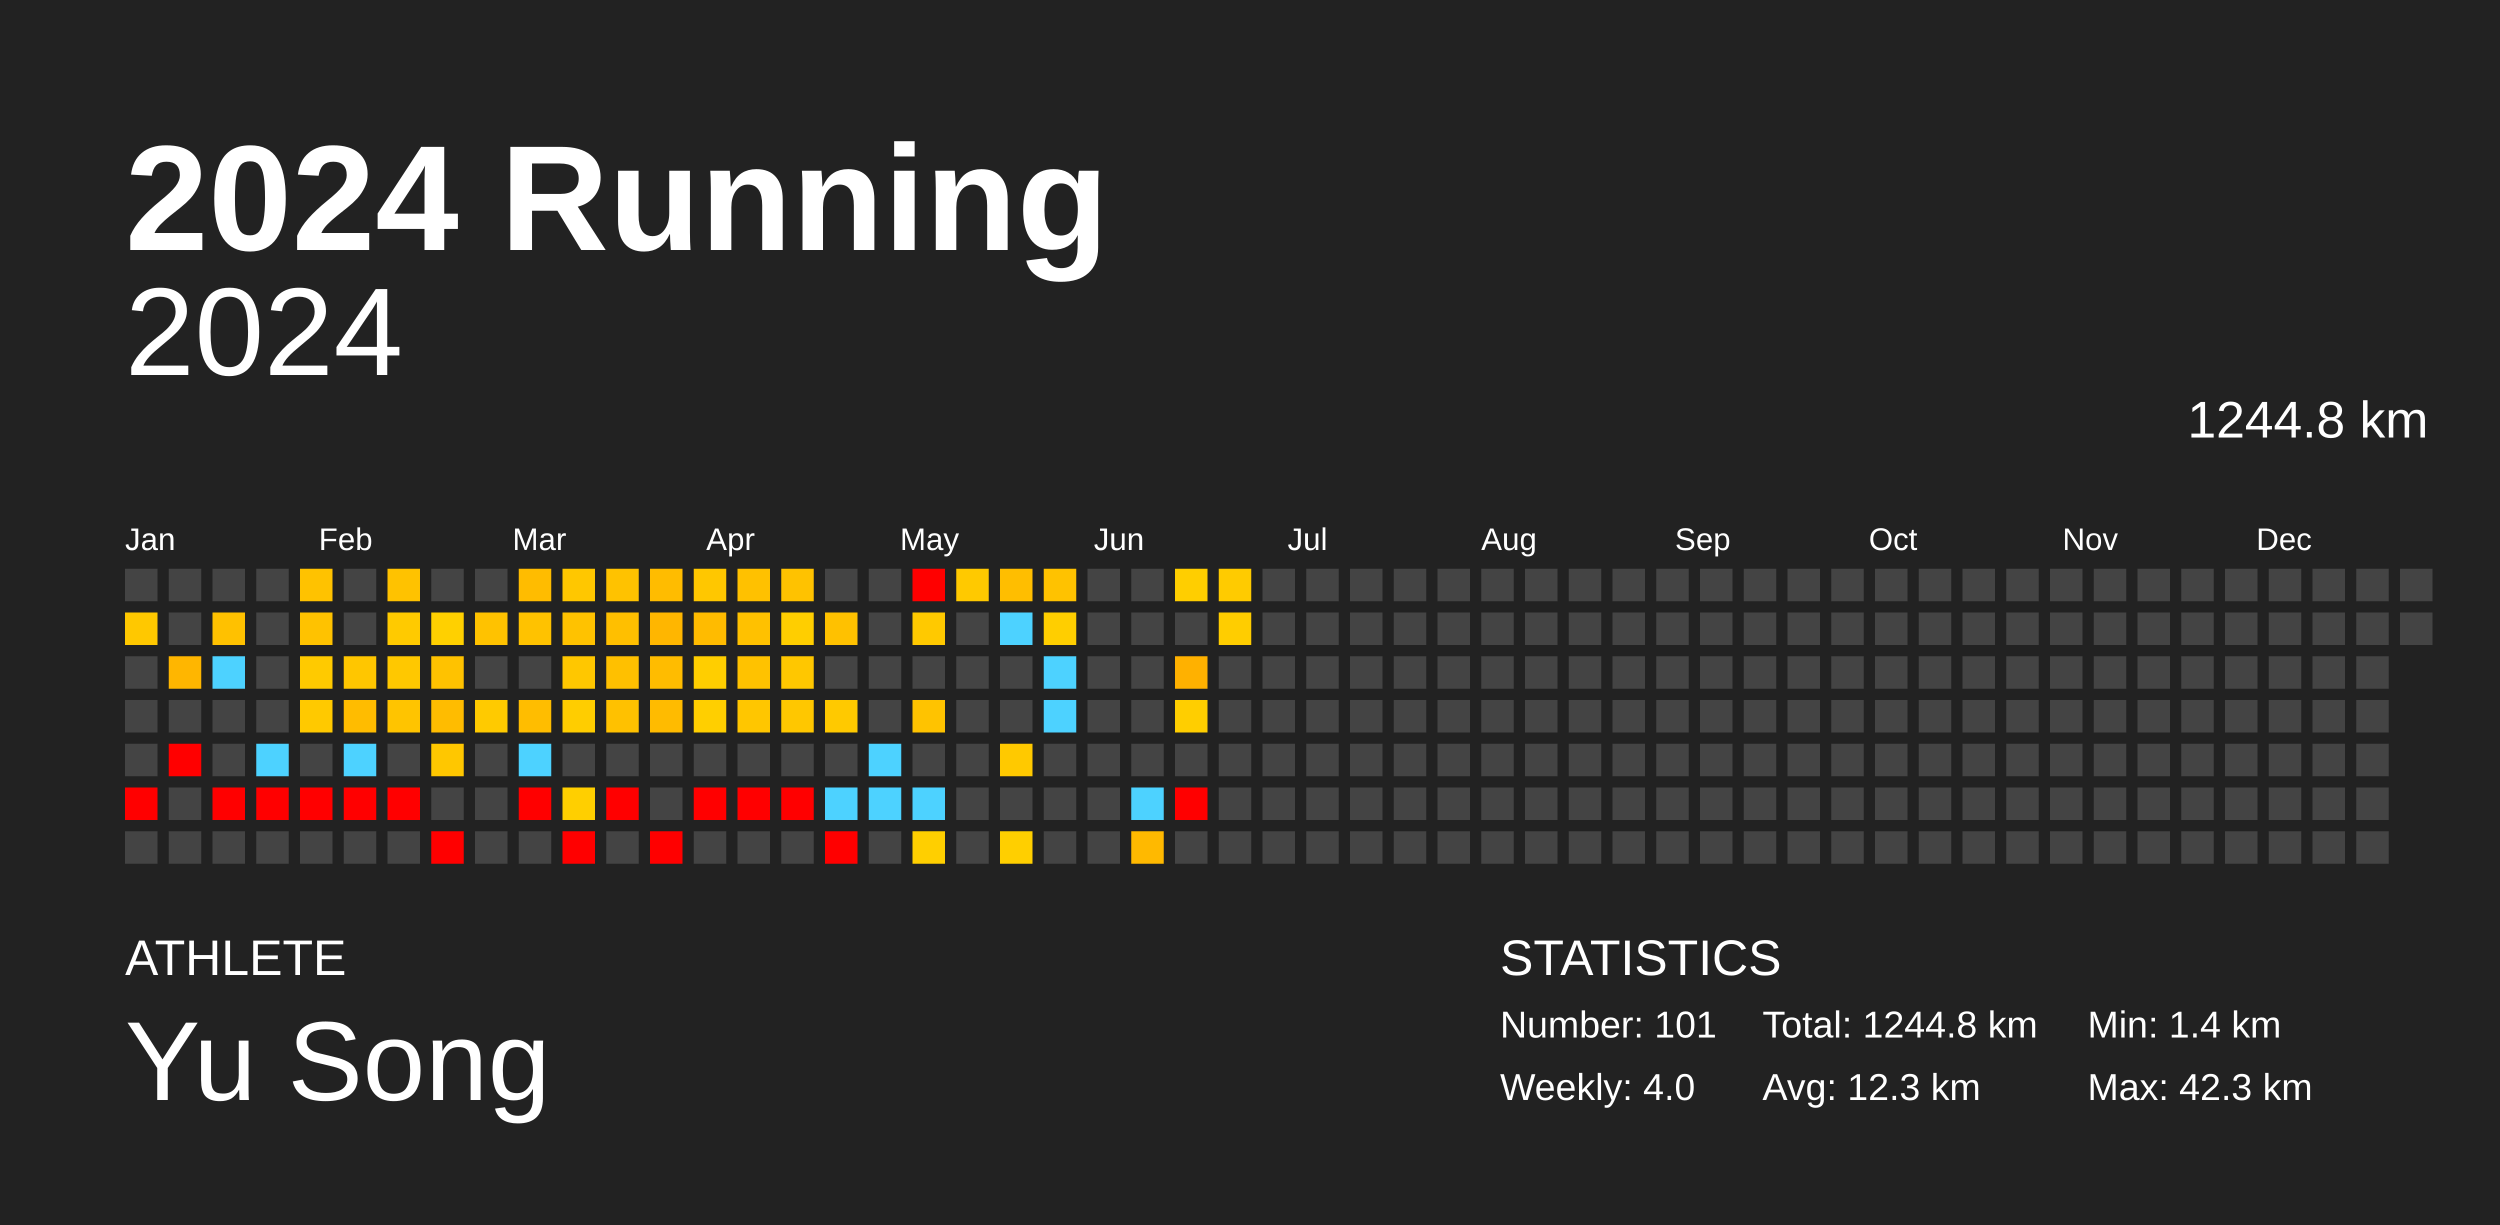
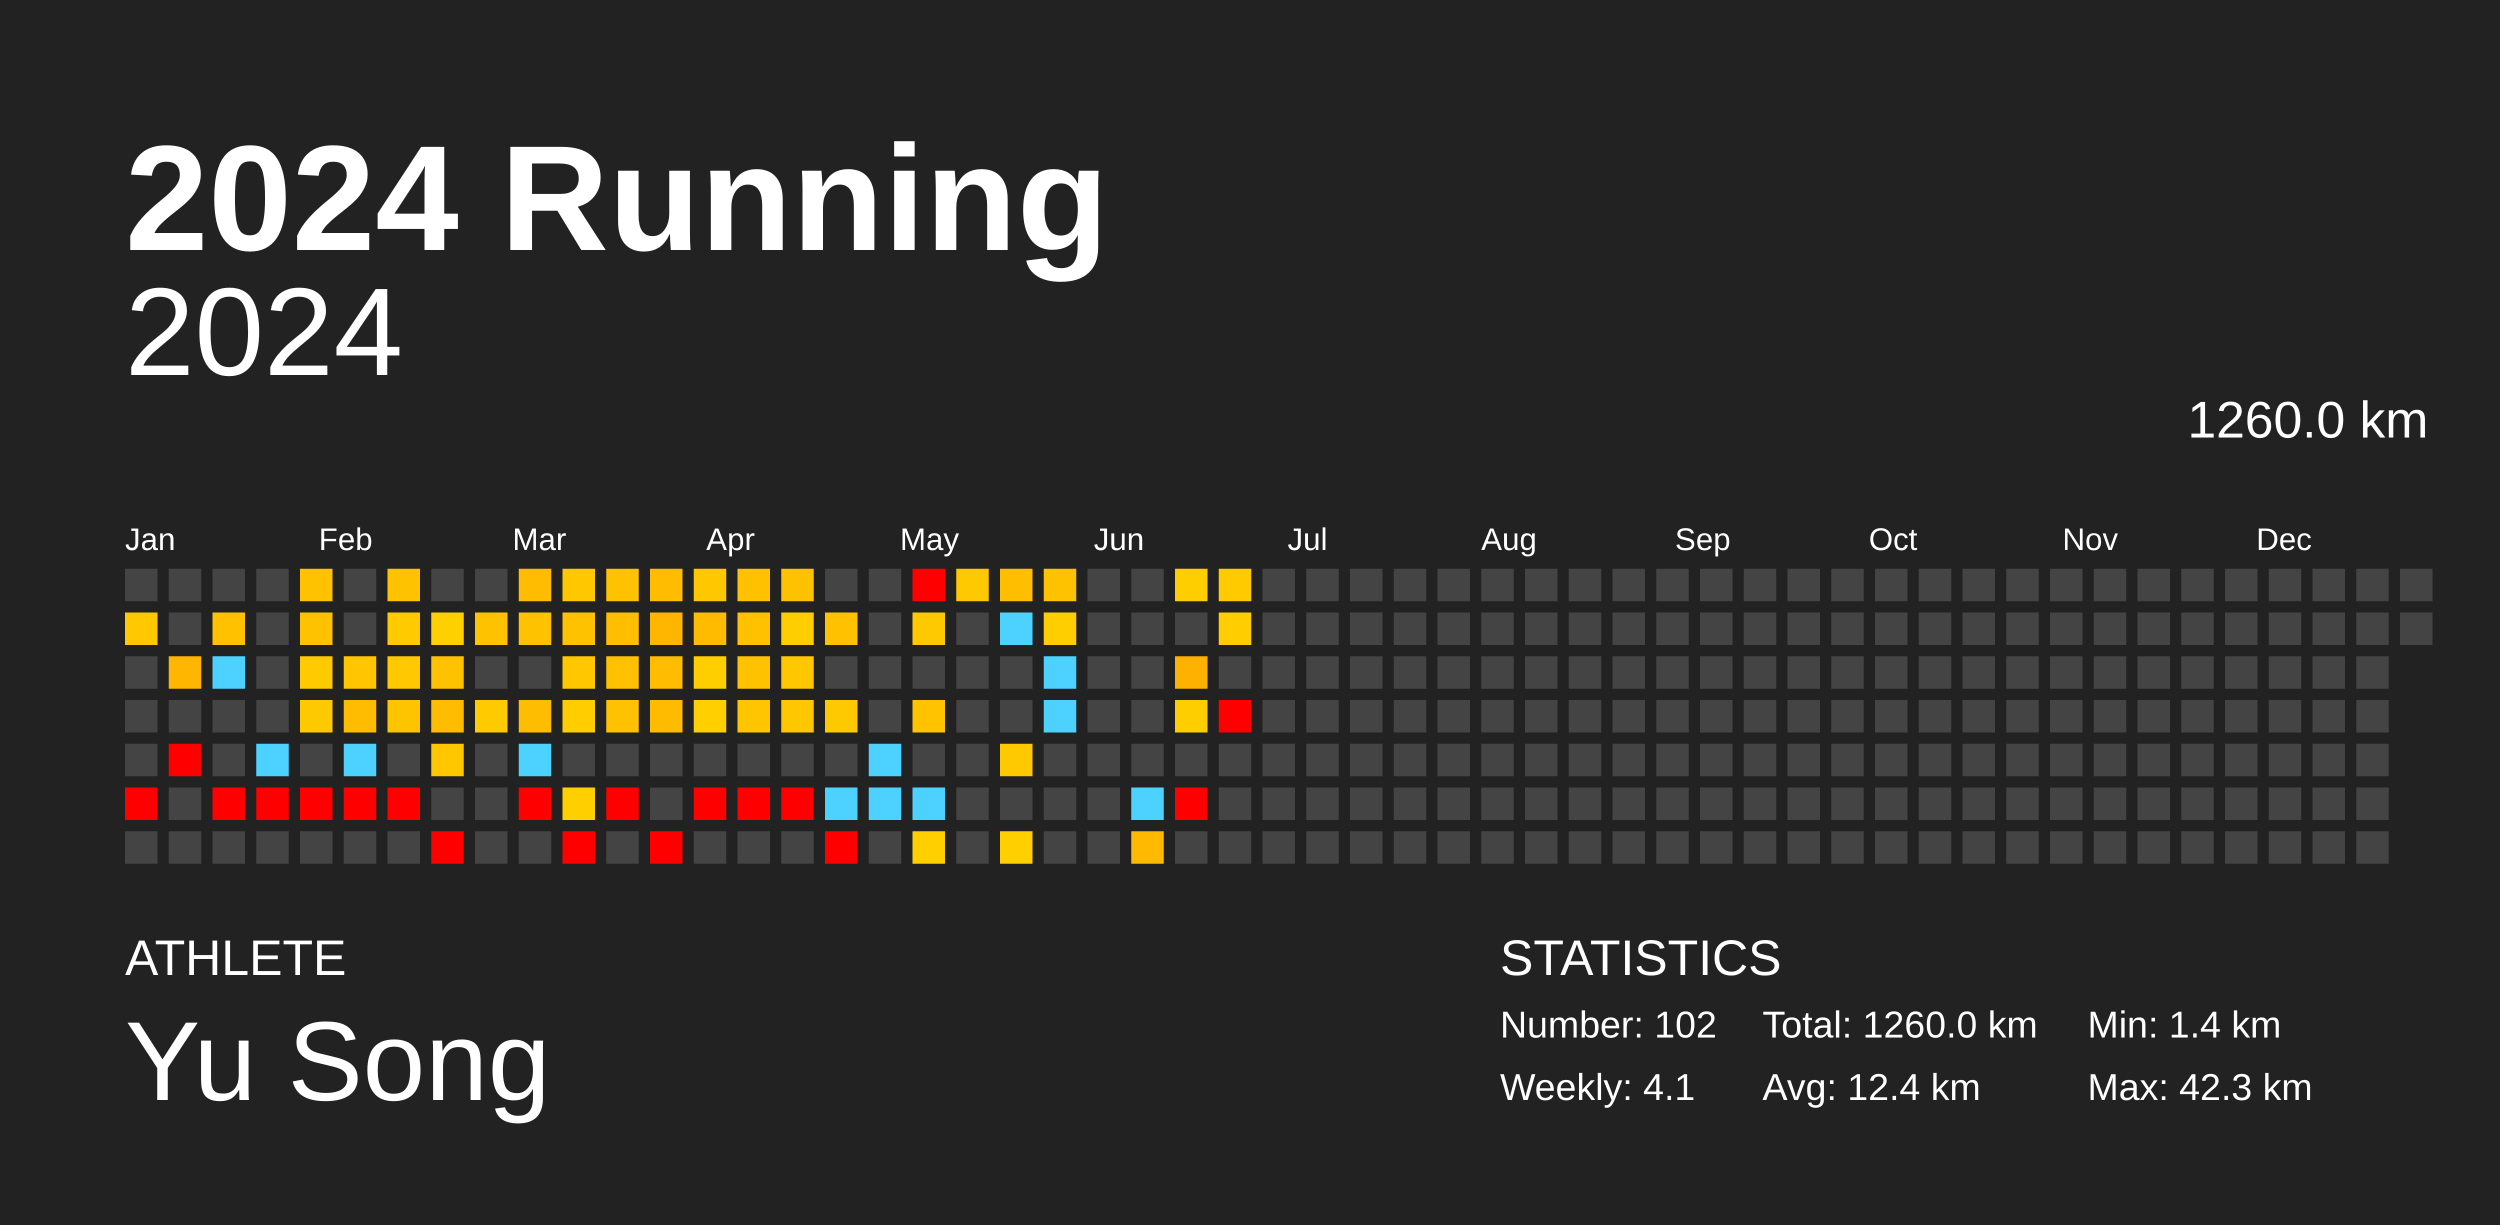
<svg xmlns="http://www.w3.org/2000/svg" baseProfile="full" height="98mm" version="1.1" viewBox="0,0,200,98" width="200mm">
  <defs />
  <rect fill="#222222" height="98" width="200" x="0" y="0" />
  <text fill="#FFFFFF" style="font-size:12px; font-family:Arial; font-weight:bold;" x="10" y="20">2024 Running</text>
  <text fill="#FFFFFF" style="font-size:4px; font-family:Arial" x="10" y="78">ATHLETE</text>
  <text fill="#FFFFFF" style="font-size:9px; font-family:Arial" x="10" y="88">Yu Song</text>
  <text fill="#FFFFFF" style="font-size:4px; font-family:Arial" x="120" y="78">STATISTICS</text>
-   <text fill="#FFFFFF" style="font-size:3px; font-family:Arial" x="120" y="83">Number: 101</text>
-   <text fill="#FFFFFF" style="font-size:3px; font-family:Arial" x="120" y="88">Weekly: 4.0</text>
-   <text fill="#FFFFFF" style="font-size:3px; font-family:Arial" x="141" y="83">Total: 1244.8 km</text>
-   <text fill="#FFFFFF" style="font-size:3px; font-family:Arial" x="141" y="88">Avg: 12.3 km</text>
+   <text fill="#FFFFFF" style="font-size:3px; font-family:Arial" x="120" y="83">Number: 102</text>
+   <text fill="#FFFFFF" style="font-size:3px; font-family:Arial" x="120" y="88">Weekly: 4.1</text>
+   <text fill="#FFFFFF" style="font-size:3px; font-family:Arial" x="141" y="83">Total: 1260.0 km</text>
+   <text fill="#FFFFFF" style="font-size:3px; font-family:Arial" x="141" y="88">Avg: 12.4 km</text>
  <text fill="#FFFFFF" style="font-size:3px; font-family:Arial" x="167" y="83">Min: 1.4 km</text>
  <text fill="#FFFFFF" style="font-size:3px; font-family:Arial" x="167" y="88">Max: 42.3 km</text>
  <text alignment-baseline="hanging" fill="#FFFFFF" style="font-size:10.0px; font-family:Arial;" x="10" y="30">2024</text>
-   <text alignment-baseline="hanging" fill="#FFFFFF" style="font-size:4.125px; font-family:Arial;" x="175" y="35">1244.8 km</text>
+   <text alignment-baseline="hanging" fill="#FFFFFF" style="font-size:4.125px; font-family:Arial;" x="175" y="35">1260.0 km</text>
  <text fill="#FFFFFF" style="font-size:2.5px; font-family:Arial" x="10.0" y="44">Jan</text>
  <text fill="#FFFFFF" style="font-size:2.5px; font-family:Arial" x="25.5" y="44">Feb</text>
  <text fill="#FFFFFF" style="font-size:2.5px; font-family:Arial" x="41.0" y="44">Mar</text>
  <text fill="#FFFFFF" style="font-size:2.5px; font-family:Arial" x="56.5" y="44">Apr</text>
  <text fill="#FFFFFF" style="font-size:2.5px; font-family:Arial" x="72.0" y="44">May</text>
  <text fill="#FFFFFF" style="font-size:2.5px; font-family:Arial" x="87.5" y="44">Jun</text>
  <text fill="#FFFFFF" style="font-size:2.5px; font-family:Arial" x="103.0" y="44">Jul</text>
  <text fill="#FFFFFF" style="font-size:2.5px; font-family:Arial" x="118.5" y="44">Aug</text>
  <text fill="#FFFFFF" style="font-size:2.5px; font-family:Arial" x="134.0" y="44">Sep</text>
  <text fill="#FFFFFF" style="font-size:2.5px; font-family:Arial" x="149.5" y="44">Oct</text>
  <text fill="#FFFFFF" style="font-size:2.5px; font-family:Arial" x="165.0" y="44">Nov</text>
  <text fill="#FFFFFF" style="font-size:2.5px; font-family:Arial" x="180.5" y="44">Dec</text>
  <rect fill="#444444" height="2.6" width="2.6" x="10.0" y="45.5" />
  <rect fill="#ffc800" height="2.6" width="2.6" x="10.0" y="49.0" />
  <rect fill="#444444" height="2.6" width="2.6" x="10.0" y="52.5" />
  <rect fill="#444444" height="2.6" width="2.6" x="10.0" y="56.0" />
  <rect fill="#444444" height="2.6" width="2.6" x="10.0" y="59.5" />
  <rect fill="red" height="2.6" width="2.6" x="10.0" y="63.0" />
  <rect fill="#444444" height="2.6" width="2.6" x="10.0" y="66.5" />
  <rect fill="#444444" height="2.6" width="2.6" x="13.5" y="45.5" />
  <rect fill="#444444" height="2.6" width="2.6" x="13.5" y="49.0" />
  <rect fill="#ffb600" height="2.6" width="2.6" x="13.5" y="52.5" />
  <rect fill="#444444" height="2.6" width="2.6" x="13.5" y="56.0" />
  <rect fill="red" height="2.6" width="2.6" x="13.5" y="59.5" />
  <rect fill="#444444" height="2.6" width="2.6" x="13.5" y="63.0" />
  <rect fill="#444444" height="2.6" width="2.6" x="13.5" y="66.5" />
  <rect fill="#444444" height="2.6" width="2.6" x="17.0" y="45.5" />
  <rect fill="#ffc100" height="2.6" width="2.6" x="17.0" y="49.0" />
  <rect fill="#4dd2ff" height="2.6" width="2.6" x="17.0" y="52.5" />
  <rect fill="#444444" height="2.6" width="2.6" x="17.0" y="56.0" />
  <rect fill="#444444" height="2.6" width="2.6" x="17.0" y="59.5" />
  <rect fill="red" height="2.6" width="2.6" x="17.0" y="63.0" />
  <rect fill="#444444" height="2.6" width="2.6" x="17.0" y="66.5" />
  <rect fill="#444444" height="2.6" width="2.6" x="20.5" y="45.5" />
  <rect fill="#444444" height="2.6" width="2.6" x="20.5" y="49.0" />
  <rect fill="#444444" height="2.6" width="2.6" x="20.5" y="52.5" />
  <rect fill="#444444" height="2.6" width="2.6" x="20.5" y="56.0" />
  <rect fill="#4dd2ff" height="2.6" width="2.6" x="20.5" y="59.5" />
  <rect fill="red" height="2.6" width="2.6" x="20.5" y="63.0" />
  <rect fill="#444444" height="2.6" width="2.6" x="20.5" y="66.5" />
  <rect fill="#ffc200" height="2.6" width="2.6" x="24.0" y="45.5" />
  <rect fill="#ffc200" height="2.6" width="2.6" x="24.0" y="49.0" />
  <rect fill="#ffca00" height="2.6" width="2.6" x="24.0" y="52.5" />
  <rect fill="#ffc900" height="2.6" width="2.6" x="24.0" y="56.0" />
  <rect fill="#444444" height="2.6" width="2.6" x="24.0" y="59.5" />
  <rect fill="red" height="2.6" width="2.6" x="24.0" y="63.0" />
  <rect fill="#444444" height="2.6" width="2.6" x="24.0" y="66.5" />
  <rect fill="#444444" height="2.6" width="2.6" x="27.5" y="45.5" />
  <rect fill="#444444" height="2.6" width="2.6" x="27.5" y="49.0" />
  <rect fill="#ffc600" height="2.6" width="2.6" x="27.5" y="52.5" />
  <rect fill="#ffbc00" height="2.6" width="2.6" x="27.5" y="56.0" />
  <rect fill="#4dd2ff" height="2.6" width="2.6" x="27.5" y="59.5" />
  <rect fill="red" height="2.6" width="2.6" x="27.5" y="63.0" />
  <rect fill="#444444" height="2.6" width="2.6" x="27.5" y="66.5" />
  <rect fill="#ffc200" height="2.6" width="2.6" x="31.0" y="45.5" />
  <rect fill="#ffca00" height="2.6" width="2.6" x="31.0" y="49.0" />
  <rect fill="#ffc800" height="2.6" width="2.6" x="31.0" y="52.5" />
  <rect fill="#ffc400" height="2.6" width="2.6" x="31.0" y="56.0" />
  <rect fill="#444444" height="2.6" width="2.6" x="31.0" y="59.5" />
  <rect fill="red" height="2.6" width="2.6" x="31.0" y="63.0" />
  <rect fill="#444444" height="2.6" width="2.6" x="31.0" y="66.5" />
  <rect fill="#444444" height="2.6" width="2.6" x="34.5" y="45.5" />
  <rect fill="#ffd000" height="2.6" width="2.6" x="34.5" y="49.0" />
  <rect fill="#ffc200" height="2.6" width="2.6" x="34.5" y="52.5" />
  <rect fill="#ffbc00" height="2.6" width="2.6" x="34.5" y="56.0" />
  <rect fill="#ffc700" height="2.6" width="2.6" x="34.5" y="59.5" />
  <rect fill="#444444" height="2.6" width="2.6" x="34.5" y="63.0" />
  <rect fill="red" height="2.6" width="2.6" x="34.5" y="66.5" />
  <rect fill="#444444" height="2.6" width="2.6" x="38.0" y="45.5" />
  <rect fill="#ffc200" height="2.6" width="2.6" x="38.0" y="49.0" />
  <rect fill="#444444" height="2.6" width="2.6" x="38.0" y="52.5" />
  <rect fill="#ffca00" height="2.6" width="2.6" x="38.0" y="56.0" />
  <rect fill="#444444" height="2.6" width="2.6" x="38.0" y="59.5" />
  <rect fill="#444444" height="2.6" width="2.6" x="38.0" y="63.0" />
  <rect fill="#444444" height="2.6" width="2.6" x="38.0" y="66.5" />
  <rect fill="#ffbc00" height="2.6" width="2.6" x="41.5" y="45.5" />
  <rect fill="#ffc200" height="2.6" width="2.6" x="41.5" y="49.0" />
  <rect fill="#444444" height="2.6" width="2.6" x="41.5" y="52.5" />
  <rect fill="#ffbd00" height="2.6" width="2.6" x="41.5" y="56.0" />
  <rect fill="#4dd2ff" height="2.6" width="2.6" x="41.5" y="59.5" />
  <rect fill="red" height="2.6" width="2.6" x="41.5" y="63.0" />
  <rect fill="#444444" height="2.6" width="2.6" x="41.5" y="66.5" />
  <rect fill="#ffc700" height="2.6" width="2.6" x="45.0" y="45.5" />
  <rect fill="#ffc200" height="2.6" width="2.6" x="45.0" y="49.0" />
  <rect fill="#ffc700" height="2.6" width="2.6" x="45.0" y="52.5" />
  <rect fill="#ffcd00" height="2.6" width="2.6" x="45.0" y="56.0" />
  <rect fill="#444444" height="2.6" width="2.6" x="45.0" y="59.5" />
  <rect fill="#ffcf00" height="2.6" width="2.6" x="45.0" y="63.0" />
  <rect fill="red" height="2.6" width="2.6" x="45.0" y="66.5" />
  <rect fill="#ffc200" height="2.6" width="2.6" x="48.5" y="45.5" />
  <rect fill="#ffbf00" height="2.6" width="2.6" x="48.5" y="49.0" />
  <rect fill="#ffc000" height="2.6" width="2.6" x="48.5" y="52.5" />
  <rect fill="#ffc100" height="2.6" width="2.6" x="48.5" y="56.0" />
  <rect fill="#444444" height="2.6" width="2.6" x="48.5" y="59.5" />
  <rect fill="red" height="2.6" width="2.6" x="48.5" y="63.0" />
  <rect fill="#444444" height="2.6" width="2.6" x="48.5" y="66.5" />
  <rect fill="#ffbc00" height="2.6" width="2.6" x="52.0" y="45.5" />
  <rect fill="#ffb600" height="2.6" width="2.6" x="52.0" y="49.0" />
  <rect fill="#ffbc00" height="2.6" width="2.6" x="52.0" y="52.5" />
  <rect fill="#ffbb00" height="2.6" width="2.6" x="52.0" y="56.0" />
  <rect fill="#444444" height="2.6" width="2.6" x="52.0" y="59.5" />
  <rect fill="#444444" height="2.6" width="2.6" x="52.0" y="63.0" />
  <rect fill="red" height="2.6" width="2.6" x="52.0" y="66.5" />
  <rect fill="#ffc700" height="2.6" width="2.6" x="55.5" y="45.5" />
  <rect fill="#ffbb00" height="2.6" width="2.6" x="55.5" y="49.0" />
  <rect fill="#ffce00" height="2.6" width="2.6" x="55.5" y="52.5" />
  <rect fill="#ffcf00" height="2.6" width="2.6" x="55.5" y="56.0" />
  <rect fill="#444444" height="2.6" width="2.6" x="55.5" y="59.5" />
  <rect fill="red" height="2.6" width="2.6" x="55.5" y="63.0" />
  <rect fill="#444444" height="2.6" width="2.6" x="55.5" y="66.5" />
  <rect fill="#ffc100" height="2.6" width="2.6" x="59.0" y="45.5" />
  <rect fill="#ffc100" height="2.6" width="2.6" x="59.0" y="49.0" />
  <rect fill="#ffc200" height="2.6" width="2.6" x="59.0" y="52.5" />
  <rect fill="#ffc600" height="2.6" width="2.6" x="59.0" y="56.0" />
  <rect fill="#444444" height="2.6" width="2.6" x="59.0" y="59.5" />
  <rect fill="red" height="2.6" width="2.6" x="59.0" y="63.0" />
  <rect fill="#444444" height="2.6" width="2.6" x="59.0" y="66.5" />
  <rect fill="#ffc200" height="2.6" width="2.6" x="62.5" y="45.5" />
  <rect fill="#ffce00" height="2.6" width="2.6" x="62.5" y="49.0" />
  <rect fill="#ffc700" height="2.6" width="2.6" x="62.5" y="52.5" />
  <rect fill="#ffc700" height="2.6" width="2.6" x="62.5" y="56.0" />
  <rect fill="#444444" height="2.6" width="2.6" x="62.5" y="59.5" />
  <rect fill="red" height="2.6" width="2.6" x="62.5" y="63.0" />
  <rect fill="#444444" height="2.6" width="2.6" x="62.5" y="66.5" />
  <rect fill="#444444" height="2.6" width="2.6" x="66.0" y="45.5" />
  <rect fill="#ffc100" height="2.6" width="2.6" x="66.0" y="49.0" />
  <rect fill="#444444" height="2.6" width="2.6" x="66.0" y="52.5" />
  <rect fill="#ffc900" height="2.6" width="2.6" x="66.0" y="56.0" />
  <rect fill="#444444" height="2.6" width="2.6" x="66.0" y="59.5" />
  <rect fill="#4dd2ff" height="2.6" width="2.6" x="66.0" y="63.0" />
  <rect fill="red" height="2.6" width="2.6" x="66.0" y="66.5" />
  <rect fill="#444444" height="2.6" width="2.6" x="69.5" y="45.5" />
  <rect fill="#444444" height="2.6" width="2.6" x="69.5" y="49.0" />
  <rect fill="#444444" height="2.6" width="2.6" x="69.5" y="52.5" />
  <rect fill="#444444" height="2.6" width="2.6" x="69.5" y="56.0" />
  <rect fill="#4dd2ff" height="2.6" width="2.6" x="69.5" y="59.5" />
  <rect fill="#4dd2ff" height="2.6" width="2.6" x="69.5" y="63.0" />
  <rect fill="#444444" height="2.6" width="2.6" x="69.5" y="66.5" />
  <rect fill="red" height="2.6" width="2.6" x="73.0" y="45.5" />
  <rect fill="#ffc900" height="2.6" width="2.6" x="73.0" y="49.0" />
  <rect fill="#444444" height="2.6" width="2.6" x="73.0" y="52.5" />
  <rect fill="#ffc300" height="2.6" width="2.6" x="73.0" y="56.0" />
  <rect fill="#444444" height="2.6" width="2.6" x="73.0" y="59.5" />
  <rect fill="#4dd2ff" height="2.6" width="2.6" x="73.0" y="63.0" />
  <rect fill="#ffcf00" height="2.6" width="2.6" x="73.0" y="66.5" />
  <rect fill="#ffc900" height="2.6" width="2.6" x="76.5" y="45.5" />
  <rect fill="#444444" height="2.6" width="2.6" x="76.5" y="49.0" />
  <rect fill="#444444" height="2.6" width="2.6" x="76.5" y="52.5" />
  <rect fill="#444444" height="2.6" width="2.6" x="76.5" y="56.0" />
  <rect fill="#444444" height="2.6" width="2.6" x="76.5" y="59.5" />
  <rect fill="#444444" height="2.6" width="2.6" x="76.5" y="63.0" />
  <rect fill="#444444" height="2.6" width="2.6" x="76.5" y="66.5" />
  <rect fill="#ffbe00" height="2.6" width="2.6" x="80.0" y="45.5" />
  <rect fill="#4dd2ff" height="2.6" width="2.6" x="80.0" y="49.0" />
  <rect fill="#444444" height="2.6" width="2.6" x="80.0" y="52.5" />
  <rect fill="#444444" height="2.6" width="2.6" x="80.0" y="56.0" />
  <rect fill="#ffc900" height="2.6" width="2.6" x="80.0" y="59.5" />
  <rect fill="#444444" height="2.6" width="2.6" x="80.0" y="63.0" />
  <rect fill="#ffcf00" height="2.6" width="2.6" x="80.0" y="66.5" />
  <rect fill="#ffc200" height="2.6" width="2.6" x="83.5" y="45.5" />
  <rect fill="#ffce00" height="2.6" width="2.6" x="83.5" y="49.0" />
  <rect fill="#4dd2ff" height="2.6" width="2.6" x="83.5" y="52.5" />
  <rect fill="#4dd2ff" height="2.6" width="2.6" x="83.5" y="56.0" />
  <rect fill="#444444" height="2.6" width="2.6" x="83.5" y="59.5" />
  <rect fill="#444444" height="2.6" width="2.6" x="83.5" y="63.0" />
  <rect fill="#444444" height="2.6" width="2.6" x="83.5" y="66.5" />
  <rect fill="#444444" height="2.6" width="2.6" x="87.0" y="45.5" />
  <rect fill="#444444" height="2.6" width="2.6" x="87.0" y="49.0" />
  <rect fill="#444444" height="2.6" width="2.6" x="87.0" y="52.5" />
  <rect fill="#444444" height="2.6" width="2.6" x="87.0" y="56.0" />
  <rect fill="#444444" height="2.6" width="2.6" x="87.0" y="59.5" />
  <rect fill="#444444" height="2.6" width="2.6" x="87.0" y="63.0" />
  <rect fill="#444444" height="2.6" width="2.6" x="87.0" y="66.5" />
  <rect fill="#444444" height="2.6" width="2.6" x="90.5" y="45.5" />
  <rect fill="#444444" height="2.6" width="2.6" x="90.5" y="49.0" />
  <rect fill="#444444" height="2.6" width="2.6" x="90.5" y="52.5" />
  <rect fill="#444444" height="2.6" width="2.6" x="90.5" y="56.0" />
  <rect fill="#444444" height="2.6" width="2.6" x="90.5" y="59.5" />
  <rect fill="#4dd2ff" height="2.6" width="2.6" x="90.5" y="63.0" />
  <rect fill="#ffb900" height="2.6" width="2.6" x="90.5" y="66.5" />
  <rect fill="#ffce00" height="2.6" width="2.6" x="94.0" y="45.5" />
  <rect fill="#444444" height="2.6" width="2.6" x="94.0" y="49.0" />
  <rect fill="#ffb100" height="2.6" width="2.6" x="94.0" y="52.5" />
  <rect fill="#ffce00" height="2.6" width="2.6" x="94.0" y="56.0" />
  <rect fill="#444444" height="2.6" width="2.6" x="94.0" y="59.5" />
  <rect fill="red" height="2.6" width="2.6" x="94.0" y="63.0" />
  <rect fill="#444444" height="2.6" width="2.6" x="94.0" y="66.5" />
  <rect fill="#ffcb00" height="2.6" width="2.6" x="97.5" y="45.5" />
  <rect fill="#ffcd00" height="2.6" width="2.6" x="97.5" y="49.0" />
  <rect fill="#444444" height="2.6" width="2.6" x="97.5" y="52.5" />
-   <rect fill="#444444" height="2.6" width="2.6" x="97.5" y="56.0" />
+   <rect fill="red" height="2.6" width="2.6" x="97.5" y="56.0" />
  <rect fill="#444444" height="2.6" width="2.6" x="97.5" y="59.5" />
  <rect fill="#444444" height="2.6" width="2.6" x="97.5" y="63.0" />
  <rect fill="#444444" height="2.6" width="2.6" x="97.5" y="66.5" />
  <rect fill="#444444" height="2.6" width="2.6" x="101.0" y="45.5" />
  <rect fill="#444444" height="2.6" width="2.6" x="101.0" y="49.0" />
  <rect fill="#444444" height="2.6" width="2.6" x="101.0" y="52.5" />
  <rect fill="#444444" height="2.6" width="2.6" x="101.0" y="56.0" />
  <rect fill="#444444" height="2.6" width="2.6" x="101.0" y="59.5" />
  <rect fill="#444444" height="2.6" width="2.6" x="101.0" y="63.0" />
  <rect fill="#444444" height="2.6" width="2.6" x="101.0" y="66.5" />
  <rect fill="#444444" height="2.6" width="2.6" x="104.5" y="45.5" />
  <rect fill="#444444" height="2.6" width="2.6" x="104.5" y="49.0" />
  <rect fill="#444444" height="2.6" width="2.6" x="104.5" y="52.5" />
  <rect fill="#444444" height="2.6" width="2.6" x="104.5" y="56.0" />
  <rect fill="#444444" height="2.6" width="2.6" x="104.5" y="59.5" />
  <rect fill="#444444" height="2.6" width="2.6" x="104.5" y="63.0" />
  <rect fill="#444444" height="2.6" width="2.6" x="104.5" y="66.5" />
  <rect fill="#444444" height="2.6" width="2.6" x="108.0" y="45.5" />
  <rect fill="#444444" height="2.6" width="2.6" x="108.0" y="49.0" />
  <rect fill="#444444" height="2.6" width="2.6" x="108.0" y="52.5" />
  <rect fill="#444444" height="2.6" width="2.6" x="108.0" y="56.0" />
  <rect fill="#444444" height="2.6" width="2.6" x="108.0" y="59.5" />
  <rect fill="#444444" height="2.6" width="2.6" x="108.0" y="63.0" />
  <rect fill="#444444" height="2.6" width="2.6" x="108.0" y="66.5" />
  <rect fill="#444444" height="2.6" width="2.6" x="111.5" y="45.5" />
  <rect fill="#444444" height="2.6" width="2.6" x="111.5" y="49.0" />
  <rect fill="#444444" height="2.6" width="2.6" x="111.5" y="52.5" />
  <rect fill="#444444" height="2.6" width="2.6" x="111.5" y="56.0" />
  <rect fill="#444444" height="2.6" width="2.6" x="111.5" y="59.5" />
  <rect fill="#444444" height="2.6" width="2.6" x="111.5" y="63.0" />
  <rect fill="#444444" height="2.6" width="2.6" x="111.5" y="66.5" />
  <rect fill="#444444" height="2.6" width="2.6" x="115.0" y="45.5" />
  <rect fill="#444444" height="2.6" width="2.6" x="115.0" y="49.0" />
  <rect fill="#444444" height="2.6" width="2.6" x="115.0" y="52.5" />
  <rect fill="#444444" height="2.6" width="2.6" x="115.0" y="56.0" />
  <rect fill="#444444" height="2.6" width="2.6" x="115.0" y="59.5" />
  <rect fill="#444444" height="2.6" width="2.6" x="115.0" y="63.0" />
  <rect fill="#444444" height="2.6" width="2.6" x="115.0" y="66.5" />
  <rect fill="#444444" height="2.6" width="2.6" x="118.5" y="45.5" />
  <rect fill="#444444" height="2.6" width="2.6" x="118.5" y="49.0" />
  <rect fill="#444444" height="2.6" width="2.6" x="118.5" y="52.5" />
  <rect fill="#444444" height="2.6" width="2.6" x="118.5" y="56.0" />
  <rect fill="#444444" height="2.6" width="2.6" x="118.5" y="59.5" />
  <rect fill="#444444" height="2.6" width="2.6" x="118.5" y="63.0" />
  <rect fill="#444444" height="2.6" width="2.6" x="118.5" y="66.5" />
  <rect fill="#444444" height="2.6" width="2.6" x="122.0" y="45.5" />
  <rect fill="#444444" height="2.6" width="2.6" x="122.0" y="49.0" />
  <rect fill="#444444" height="2.6" width="2.6" x="122.0" y="52.5" />
  <rect fill="#444444" height="2.6" width="2.6" x="122.0" y="56.0" />
  <rect fill="#444444" height="2.6" width="2.6" x="122.0" y="59.5" />
  <rect fill="#444444" height="2.6" width="2.6" x="122.0" y="63.0" />
  <rect fill="#444444" height="2.6" width="2.6" x="122.0" y="66.5" />
  <rect fill="#444444" height="2.6" width="2.6" x="125.5" y="45.5" />
  <rect fill="#444444" height="2.6" width="2.6" x="125.5" y="49.0" />
  <rect fill="#444444" height="2.6" width="2.6" x="125.5" y="52.5" />
  <rect fill="#444444" height="2.6" width="2.6" x="125.5" y="56.0" />
  <rect fill="#444444" height="2.6" width="2.6" x="125.5" y="59.5" />
  <rect fill="#444444" height="2.6" width="2.6" x="125.5" y="63.0" />
  <rect fill="#444444" height="2.6" width="2.6" x="125.5" y="66.5" />
  <rect fill="#444444" height="2.6" width="2.6" x="129.0" y="45.5" />
  <rect fill="#444444" height="2.6" width="2.6" x="129.0" y="49.0" />
  <rect fill="#444444" height="2.6" width="2.6" x="129.0" y="52.5" />
  <rect fill="#444444" height="2.6" width="2.6" x="129.0" y="56.0" />
  <rect fill="#444444" height="2.6" width="2.6" x="129.0" y="59.5" />
  <rect fill="#444444" height="2.6" width="2.6" x="129.0" y="63.0" />
  <rect fill="#444444" height="2.6" width="2.6" x="129.0" y="66.5" />
  <rect fill="#444444" height="2.6" width="2.6" x="132.5" y="45.5" />
  <rect fill="#444444" height="2.6" width="2.6" x="132.5" y="49.0" />
  <rect fill="#444444" height="2.6" width="2.6" x="132.5" y="52.5" />
  <rect fill="#444444" height="2.6" width="2.6" x="132.5" y="56.0" />
  <rect fill="#444444" height="2.6" width="2.6" x="132.5" y="59.5" />
  <rect fill="#444444" height="2.6" width="2.6" x="132.5" y="63.0" />
  <rect fill="#444444" height="2.6" width="2.6" x="132.5" y="66.5" />
  <rect fill="#444444" height="2.6" width="2.6" x="136.0" y="45.5" />
  <rect fill="#444444" height="2.6" width="2.6" x="136.0" y="49.0" />
  <rect fill="#444444" height="2.6" width="2.6" x="136.0" y="52.5" />
  <rect fill="#444444" height="2.6" width="2.6" x="136.0" y="56.0" />
  <rect fill="#444444" height="2.6" width="2.6" x="136.0" y="59.5" />
  <rect fill="#444444" height="2.6" width="2.6" x="136.0" y="63.0" />
  <rect fill="#444444" height="2.6" width="2.6" x="136.0" y="66.5" />
  <rect fill="#444444" height="2.6" width="2.6" x="139.5" y="45.5" />
  <rect fill="#444444" height="2.6" width="2.6" x="139.5" y="49.0" />
  <rect fill="#444444" height="2.6" width="2.6" x="139.5" y="52.5" />
  <rect fill="#444444" height="2.6" width="2.6" x="139.5" y="56.0" />
  <rect fill="#444444" height="2.6" width="2.6" x="139.5" y="59.5" />
  <rect fill="#444444" height="2.6" width="2.6" x="139.5" y="63.0" />
  <rect fill="#444444" height="2.6" width="2.6" x="139.5" y="66.5" />
  <rect fill="#444444" height="2.6" width="2.6" x="143.0" y="45.5" />
  <rect fill="#444444" height="2.6" width="2.6" x="143.0" y="49.0" />
  <rect fill="#444444" height="2.6" width="2.6" x="143.0" y="52.5" />
  <rect fill="#444444" height="2.6" width="2.6" x="143.0" y="56.0" />
  <rect fill="#444444" height="2.6" width="2.6" x="143.0" y="59.5" />
  <rect fill="#444444" height="2.6" width="2.6" x="143.0" y="63.0" />
  <rect fill="#444444" height="2.6" width="2.6" x="143.0" y="66.5" />
  <rect fill="#444444" height="2.6" width="2.6" x="146.5" y="45.5" />
  <rect fill="#444444" height="2.6" width="2.6" x="146.5" y="49.0" />
  <rect fill="#444444" height="2.6" width="2.6" x="146.5" y="52.5" />
  <rect fill="#444444" height="2.6" width="2.6" x="146.5" y="56.0" />
  <rect fill="#444444" height="2.6" width="2.6" x="146.5" y="59.5" />
  <rect fill="#444444" height="2.6" width="2.6" x="146.5" y="63.0" />
  <rect fill="#444444" height="2.6" width="2.6" x="146.5" y="66.5" />
  <rect fill="#444444" height="2.6" width="2.6" x="150.0" y="45.5" />
  <rect fill="#444444" height="2.6" width="2.6" x="150.0" y="49.0" />
  <rect fill="#444444" height="2.6" width="2.6" x="150.0" y="52.5" />
  <rect fill="#444444" height="2.6" width="2.6" x="150.0" y="56.0" />
  <rect fill="#444444" height="2.6" width="2.6" x="150.0" y="59.5" />
  <rect fill="#444444" height="2.6" width="2.6" x="150.0" y="63.0" />
  <rect fill="#444444" height="2.6" width="2.6" x="150.0" y="66.5" />
  <rect fill="#444444" height="2.6" width="2.6" x="153.5" y="45.5" />
  <rect fill="#444444" height="2.6" width="2.6" x="153.5" y="49.0" />
  <rect fill="#444444" height="2.6" width="2.6" x="153.5" y="52.5" />
  <rect fill="#444444" height="2.6" width="2.6" x="153.5" y="56.0" />
  <rect fill="#444444" height="2.6" width="2.6" x="153.5" y="59.5" />
  <rect fill="#444444" height="2.6" width="2.6" x="153.5" y="63.0" />
  <rect fill="#444444" height="2.6" width="2.6" x="153.5" y="66.5" />
  <rect fill="#444444" height="2.6" width="2.6" x="157.0" y="45.5" />
  <rect fill="#444444" height="2.6" width="2.6" x="157.0" y="49.0" />
  <rect fill="#444444" height="2.6" width="2.6" x="157.0" y="52.5" />
  <rect fill="#444444" height="2.6" width="2.6" x="157.0" y="56.0" />
  <rect fill="#444444" height="2.6" width="2.6" x="157.0" y="59.5" />
  <rect fill="#444444" height="2.6" width="2.6" x="157.0" y="63.0" />
  <rect fill="#444444" height="2.6" width="2.6" x="157.0" y="66.5" />
  <rect fill="#444444" height="2.6" width="2.6" x="160.5" y="45.5" />
  <rect fill="#444444" height="2.6" width="2.6" x="160.5" y="49.0" />
  <rect fill="#444444" height="2.6" width="2.6" x="160.5" y="52.5" />
  <rect fill="#444444" height="2.6" width="2.6" x="160.5" y="56.0" />
  <rect fill="#444444" height="2.6" width="2.6" x="160.5" y="59.5" />
  <rect fill="#444444" height="2.6" width="2.6" x="160.5" y="63.0" />
  <rect fill="#444444" height="2.6" width="2.6" x="160.5" y="66.5" />
  <rect fill="#444444" height="2.6" width="2.6" x="164.0" y="45.5" />
  <rect fill="#444444" height="2.6" width="2.6" x="164.0" y="49.0" />
  <rect fill="#444444" height="2.6" width="2.6" x="164.0" y="52.5" />
  <rect fill="#444444" height="2.6" width="2.6" x="164.0" y="56.0" />
  <rect fill="#444444" height="2.6" width="2.6" x="164.0" y="59.5" />
  <rect fill="#444444" height="2.6" width="2.6" x="164.0" y="63.0" />
  <rect fill="#444444" height="2.6" width="2.6" x="164.0" y="66.5" />
  <rect fill="#444444" height="2.6" width="2.6" x="167.5" y="45.5" />
  <rect fill="#444444" height="2.6" width="2.6" x="167.5" y="49.0" />
  <rect fill="#444444" height="2.6" width="2.6" x="167.5" y="52.5" />
  <rect fill="#444444" height="2.6" width="2.6" x="167.5" y="56.0" />
  <rect fill="#444444" height="2.6" width="2.6" x="167.5" y="59.5" />
  <rect fill="#444444" height="2.6" width="2.6" x="167.5" y="63.0" />
  <rect fill="#444444" height="2.6" width="2.6" x="167.5" y="66.5" />
  <rect fill="#444444" height="2.6" width="2.6" x="171.0" y="45.5" />
  <rect fill="#444444" height="2.6" width="2.6" x="171.0" y="49.0" />
  <rect fill="#444444" height="2.6" width="2.6" x="171.0" y="52.5" />
  <rect fill="#444444" height="2.6" width="2.6" x="171.0" y="56.0" />
  <rect fill="#444444" height="2.6" width="2.6" x="171.0" y="59.5" />
  <rect fill="#444444" height="2.6" width="2.6" x="171.0" y="63.0" />
  <rect fill="#444444" height="2.6" width="2.6" x="171.0" y="66.5" />
  <rect fill="#444444" height="2.6" width="2.6" x="174.5" y="45.5" />
  <rect fill="#444444" height="2.6" width="2.6" x="174.5" y="49.0" />
  <rect fill="#444444" height="2.6" width="2.6" x="174.5" y="52.5" />
  <rect fill="#444444" height="2.6" width="2.6" x="174.5" y="56.0" />
  <rect fill="#444444" height="2.6" width="2.6" x="174.5" y="59.5" />
  <rect fill="#444444" height="2.6" width="2.6" x="174.5" y="63.0" />
  <rect fill="#444444" height="2.6" width="2.6" x="174.5" y="66.5" />
  <rect fill="#444444" height="2.6" width="2.6" x="178.0" y="45.5" />
  <rect fill="#444444" height="2.6" width="2.6" x="178.0" y="49.0" />
  <rect fill="#444444" height="2.6" width="2.6" x="178.0" y="52.5" />
  <rect fill="#444444" height="2.6" width="2.6" x="178.0" y="56.0" />
  <rect fill="#444444" height="2.6" width="2.6" x="178.0" y="59.5" />
  <rect fill="#444444" height="2.6" width="2.6" x="178.0" y="63.0" />
  <rect fill="#444444" height="2.6" width="2.6" x="178.0" y="66.5" />
  <rect fill="#444444" height="2.6" width="2.6" x="181.5" y="45.5" />
  <rect fill="#444444" height="2.6" width="2.6" x="181.5" y="49.0" />
  <rect fill="#444444" height="2.6" width="2.6" x="181.5" y="52.5" />
  <rect fill="#444444" height="2.6" width="2.6" x="181.5" y="56.0" />
  <rect fill="#444444" height="2.6" width="2.6" x="181.5" y="59.5" />
  <rect fill="#444444" height="2.6" width="2.6" x="181.5" y="63.0" />
  <rect fill="#444444" height="2.6" width="2.6" x="181.5" y="66.5" />
  <rect fill="#444444" height="2.6" width="2.6" x="185.0" y="45.5" />
  <rect fill="#444444" height="2.6" width="2.6" x="185.0" y="49.0" />
  <rect fill="#444444" height="2.6" width="2.6" x="185.0" y="52.5" />
  <rect fill="#444444" height="2.6" width="2.6" x="185.0" y="56.0" />
  <rect fill="#444444" height="2.6" width="2.6" x="185.0" y="59.5" />
  <rect fill="#444444" height="2.6" width="2.6" x="185.0" y="63.0" />
  <rect fill="#444444" height="2.6" width="2.6" x="185.0" y="66.5" />
  <rect fill="#444444" height="2.6" width="2.6" x="188.5" y="45.5" />
  <rect fill="#444444" height="2.6" width="2.6" x="188.5" y="49.0" />
  <rect fill="#444444" height="2.6" width="2.6" x="188.5" y="52.5" />
  <rect fill="#444444" height="2.6" width="2.6" x="188.5" y="56.0" />
  <rect fill="#444444" height="2.6" width="2.6" x="188.5" y="59.5" />
  <rect fill="#444444" height="2.6" width="2.6" x="188.5" y="63.0" />
  <rect fill="#444444" height="2.6" width="2.6" x="188.5" y="66.5" />
  <rect fill="#444444" height="2.6" width="2.6" x="192.0" y="45.5" />
  <rect fill="#444444" height="2.6" width="2.6" x="192.0" y="49.0" />
</svg>
